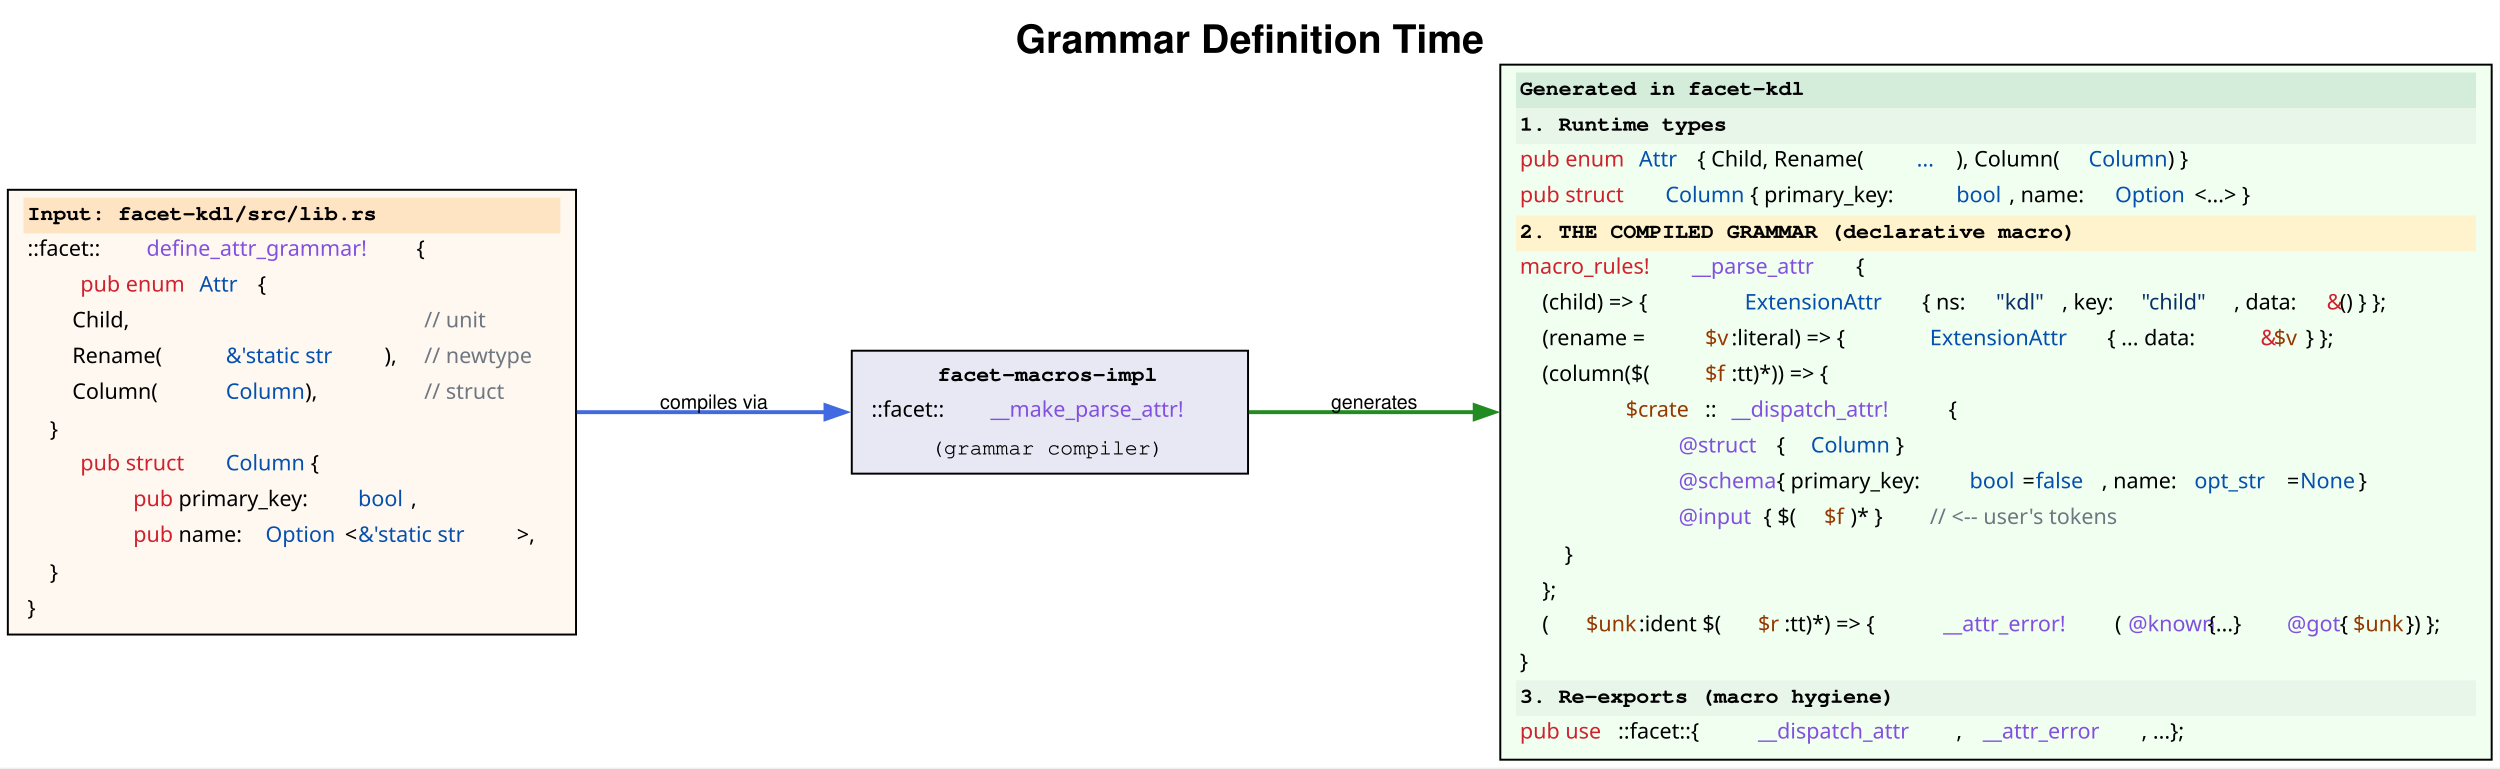
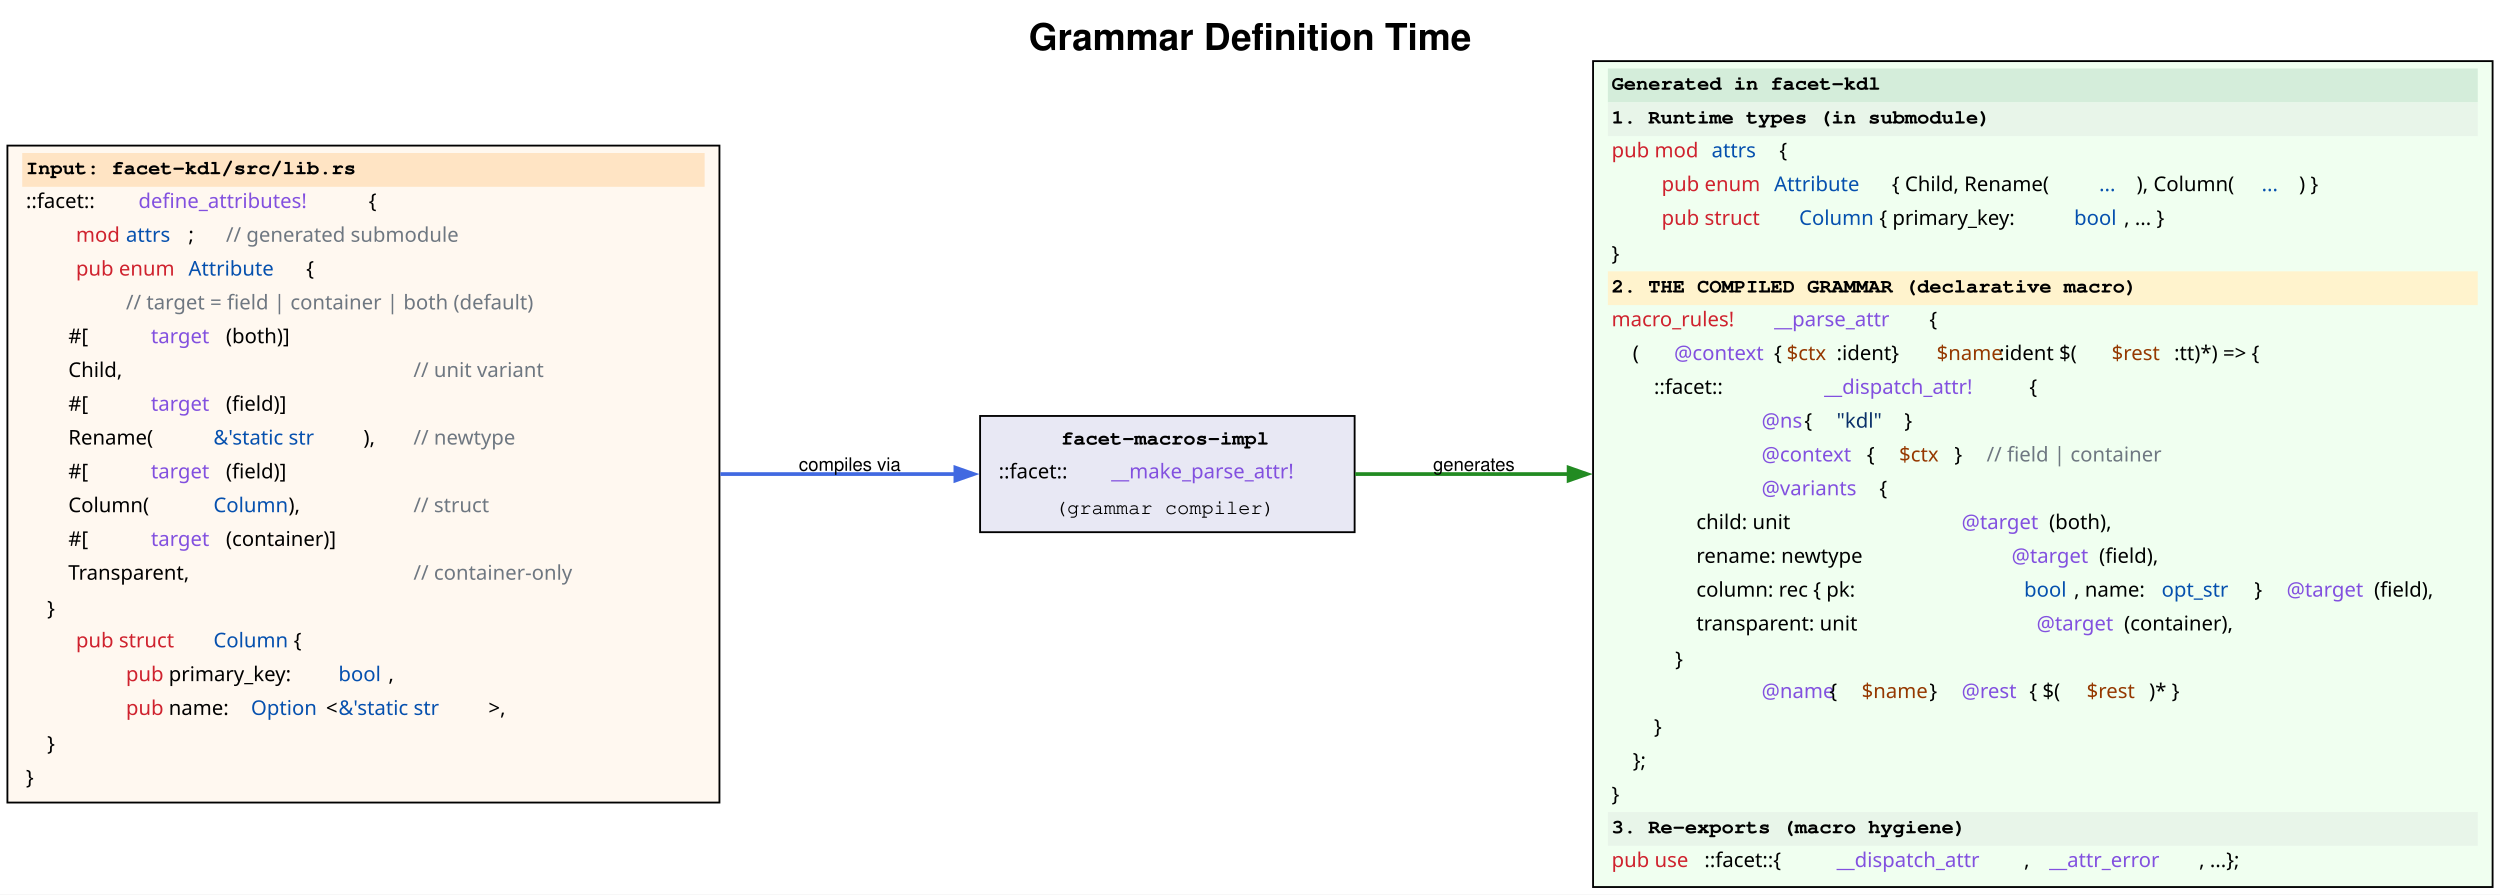
- <svg xmlns="http://www.w3.org/2000/svg" width="1276pt" height="392pt" viewBox="0.00 0.00 1276.00 392.00">
-   <g id="graph0" class="graph" transform="scale(1 1) rotate(0) translate(4 387.75)">
-     <polygon fill="white" stroke="none" points="-4,4 -4,-387.75 1271.75,-387.75 1271.75,4 -4,4" />
-     <text xml:space="preserve" text-anchor="middle" x="633.88" y="-360.75" font-family="Helvetica,sans-Serif" font-weight="bold" font-size="20.00">Grammar Definition Time</text>
+ <svg xmlns="http://www.w3.org/2000/svg" width="1350pt" height="483pt" viewBox="0.00 0.00 1350.00 483.00">
+   <g id="graph0" class="graph" transform="scale(1 1) rotate(0) translate(4 479)">
+     <polygon fill="white" stroke="none" points="-4,4 -4,-479 1346,-479 1346,4 -4,4" />
+     <text xml:space="preserve" text-anchor="middle" x="671" y="-452" font-family="Helvetica,sans-Serif" font-weight="bold" font-size="20.00">Grammar Definition Time</text>
    <g id="node1" class="node">
-       <polygon fill="#fff8f0" stroke="black" points="290,-290.88 0,-290.88 0,-63.88 290,-63.88 290,-290.88" />
-       <polygon fill="#ffe4c4" stroke="none" points="8,-268.62 8,-286.88 282,-286.88 282,-268.62 8,-268.62" />
-       <text xml:space="preserve" text-anchor="start" x="10" y="-275.43" font-family="Monaco, Consolas, Courier" font-weight="bold" font-size="11.00">Input: facet-kdl/src/lib.rs</text>
-       <text xml:space="preserve" text-anchor="start" x="10" y="-257.18" font-family="Monaco" font-size="11.00">::facet::</text>
-       <text xml:space="preserve" text-anchor="start" x="70.75" y="-257.18" font-family="Monaco" font-size="11.00" fill="#8250df">define_attr_grammar!</text>
-       <text xml:space="preserve" text-anchor="start" x="205.75" y="-257.18" font-family="Monaco" font-size="11.00"> {</text>
-       <text xml:space="preserve" text-anchor="start" x="10" y="-238.93" font-family="Monaco" font-size="11.00">    </text>
-       <text xml:space="preserve" text-anchor="start" x="37" y="-238.93" font-family="Monaco" font-size="11.00" fill="#cf222e">pub enum</text>
-       <text xml:space="preserve" text-anchor="start" x="91" y="-238.93" font-family="Monaco" font-size="11.00"> </text>
-       <text xml:space="preserve" text-anchor="start" x="97.75" y="-238.93" font-family="Monaco" font-size="11.00" fill="#0550ae">Attr</text>
-       <text xml:space="preserve" text-anchor="start" x="124.75" y="-238.93" font-family="Monaco" font-size="11.00"> {</text>
-       <text xml:space="preserve" text-anchor="start" x="10" y="-220.68" font-family="Monaco" font-size="11.00">        Child,                </text>
-       <text xml:space="preserve" text-anchor="start" x="212.5" y="-220.68" font-family="Monaco" font-size="11.00" fill="#6e7781">// unit</text>
-       <text xml:space="preserve" text-anchor="start" x="10" y="-202.43" font-family="Monaco" font-size="11.00">        Rename(</text>
-       <text xml:space="preserve" text-anchor="start" x="111.25" y="-202.43" font-family="Monaco" font-size="11.00" fill="#0550ae">&amp;'static str</text>
-       <text xml:space="preserve" text-anchor="start" x="192.25" y="-202.43" font-family="Monaco" font-size="11.00">), </text>
-       <text xml:space="preserve" text-anchor="start" x="212.5" y="-202.43" font-family="Monaco" font-size="11.00" fill="#6e7781">// newtype</text>
-       <text xml:space="preserve" text-anchor="start" x="10" y="-184.18" font-family="Monaco" font-size="11.00">        Column(</text>
-       <text xml:space="preserve" text-anchor="start" x="111.25" y="-184.18" font-family="Monaco" font-size="11.00" fill="#0550ae">Column</text>
-       <text xml:space="preserve" text-anchor="start" x="151.75" y="-184.18" font-family="Monaco" font-size="11.00">),       </text>
-       <text xml:space="preserve" text-anchor="start" x="212.5" y="-184.18" font-family="Monaco" font-size="11.00" fill="#6e7781">// struct</text>
-       <text xml:space="preserve" text-anchor="start" x="10" y="-164.93" font-family="Monaco" font-size="11.00">    }</text>
-       <text xml:space="preserve" text-anchor="start" x="10" y="-147.68" font-family="Monaco" font-size="11.00">    </text>
-       <text xml:space="preserve" text-anchor="start" x="37" y="-147.68" font-family="Monaco" font-size="11.00" fill="#cf222e">pub struct</text>
-       <text xml:space="preserve" text-anchor="start" x="104.5" y="-147.68" font-family="Monaco" font-size="11.00"> </text>
-       <text xml:space="preserve" text-anchor="start" x="111.25" y="-147.68" font-family="Monaco" font-size="11.00" fill="#0550ae">Column</text>
-       <text xml:space="preserve" text-anchor="start" x="151.75" y="-147.68" font-family="Monaco" font-size="11.00"> {</text>
-       <text xml:space="preserve" text-anchor="start" x="10" y="-129.43" font-family="Monaco" font-size="11.00">        </text>
-       <text xml:space="preserve" text-anchor="start" x="64" y="-129.43" font-family="Monaco" font-size="11.00" fill="#cf222e">pub</text>
-       <text xml:space="preserve" text-anchor="start" x="84.25" y="-129.43" font-family="Monaco" font-size="11.00"> primary_key: </text>
-       <text xml:space="preserve" text-anchor="start" x="178.75" y="-129.43" font-family="Monaco" font-size="11.00" fill="#0550ae">bool</text>
-       <text xml:space="preserve" text-anchor="start" x="205.75" y="-129.43" font-family="Monaco" font-size="11.00">,</text>
+       <polygon fill="#fff8f0" stroke="black" points="384.5,-400.38 0,-400.38 0,-45.62 384.5,-45.62 384.5,-400.38" />
+       <polygon fill="#ffe4c4" stroke="none" points="8,-378.12 8,-396.38 376.5,-396.38 376.5,-378.12 8,-378.12" />
+       <text xml:space="preserve" text-anchor="start" x="10" y="-384.93" font-family="Monaco, Consolas, Courier" font-weight="bold" font-size="11.00">Input: facet-kdl/src/lib.rs</text>
+       <text xml:space="preserve" text-anchor="start" x="10" y="-366.68" font-family="Monaco" font-size="11.00">::facet::</text>
+       <text xml:space="preserve" text-anchor="start" x="70.75" y="-366.68" font-family="Monaco" font-size="11.00" fill="#8250df">define_attributes!</text>
+       <text xml:space="preserve" text-anchor="start" x="192.25" y="-366.68" font-family="Monaco" font-size="11.00"> {</text>
+       <text xml:space="preserve" text-anchor="start" x="10" y="-348.43" font-family="Monaco" font-size="11.00">    </text>
+       <text xml:space="preserve" text-anchor="start" x="37" y="-348.43" font-family="Monaco" font-size="11.00" fill="#cf222e">mod</text>
+       <text xml:space="preserve" text-anchor="start" x="57.25" y="-348.43" font-family="Monaco" font-size="11.00"> </text>
+       <text xml:space="preserve" text-anchor="start" x="64" y="-348.43" font-family="Monaco" font-size="11.00" fill="#0550ae">attrs</text>
+       <text xml:space="preserve" text-anchor="start" x="97.75" y="-348.43" font-family="Monaco" font-size="11.00">;  </text>
+       <text xml:space="preserve" text-anchor="start" x="118" y="-348.43" font-family="Monaco" font-size="11.00" fill="#6e7781">// generated submodule</text>
+       <text xml:space="preserve" text-anchor="start" x="10" y="-330.18" font-family="Monaco" font-size="11.00">    </text>
+       <text xml:space="preserve" text-anchor="start" x="37" y="-330.18" font-family="Monaco" font-size="11.00" fill="#cf222e">pub enum</text>
+       <text xml:space="preserve" text-anchor="start" x="91" y="-330.18" font-family="Monaco" font-size="11.00"> </text>
+       <text xml:space="preserve" text-anchor="start" x="97.75" y="-330.18" font-family="Monaco" font-size="11.00" fill="#0550ae">Attribute</text>
+       <text xml:space="preserve" text-anchor="start" x="158.5" y="-330.18" font-family="Monaco" font-size="11.00"> {</text>
+       <text xml:space="preserve" text-anchor="start" x="10" y="-311.93" font-family="Monaco" font-size="11.00">        </text>
+       <text xml:space="preserve" text-anchor="start" x="64" y="-311.93" font-family="Monaco" font-size="11.00" fill="#6e7781">// target = field | container | both (default)</text>
+       <text xml:space="preserve" text-anchor="start" x="10" y="-293.68" font-family="Monaco" font-size="11.00">        #[</text>
+       <text xml:space="preserve" text-anchor="start" x="77.5" y="-293.68" font-family="Monaco" font-size="11.00" fill="#8250df">target</text>
+       <text xml:space="preserve" text-anchor="start" x="118" y="-293.68" font-family="Monaco" font-size="11.00">(both)]</text>
+       <text xml:space="preserve" text-anchor="start" x="10" y="-275.43" font-family="Monaco" font-size="11.00">        Child,                 </text>
+       <text xml:space="preserve" text-anchor="start" x="219.25" y="-275.43" font-family="Monaco" font-size="11.00" fill="#6e7781">// unit variant</text>
+       <text xml:space="preserve" text-anchor="start" x="10" y="-257.18" font-family="Monaco" font-size="11.00">        #[</text>
+       <text xml:space="preserve" text-anchor="start" x="77.5" y="-257.18" font-family="Monaco" font-size="11.00" fill="#8250df">target</text>
+       <text xml:space="preserve" text-anchor="start" x="118" y="-257.18" font-family="Monaco" font-size="11.00">(field)]</text>
+       <text xml:space="preserve" text-anchor="start" x="10" y="-238.93" font-family="Monaco" font-size="11.00">        Rename(</text>
+       <text xml:space="preserve" text-anchor="start" x="111.25" y="-238.93" font-family="Monaco" font-size="11.00" fill="#0550ae">&amp;'static str</text>
+       <text xml:space="preserve" text-anchor="start" x="192.25" y="-238.93" font-family="Monaco" font-size="11.00">),  </text>
+       <text xml:space="preserve" text-anchor="start" x="219.25" y="-238.93" font-family="Monaco" font-size="11.00" fill="#6e7781">// newtype</text>
+       <text xml:space="preserve" text-anchor="start" x="10" y="-220.68" font-family="Monaco" font-size="11.00">        #[</text>
+       <text xml:space="preserve" text-anchor="start" x="77.5" y="-220.68" font-family="Monaco" font-size="11.00" fill="#8250df">target</text>
+       <text xml:space="preserve" text-anchor="start" x="118" y="-220.68" font-family="Monaco" font-size="11.00">(field)]</text>
+       <text xml:space="preserve" text-anchor="start" x="10" y="-202.43" font-family="Monaco" font-size="11.00">        Column(</text>
+       <text xml:space="preserve" text-anchor="start" x="111.25" y="-202.43" font-family="Monaco" font-size="11.00" fill="#0550ae">Column</text>
+       <text xml:space="preserve" text-anchor="start" x="151.75" y="-202.43" font-family="Monaco" font-size="11.00">),        </text>
+       <text xml:space="preserve" text-anchor="start" x="219.25" y="-202.43" font-family="Monaco" font-size="11.00" fill="#6e7781">// struct</text>
+       <text xml:space="preserve" text-anchor="start" x="10" y="-184.18" font-family="Monaco" font-size="11.00">        #[</text>
+       <text xml:space="preserve" text-anchor="start" x="77.5" y="-184.18" font-family="Monaco" font-size="11.00" fill="#8250df">target</text>
+       <text xml:space="preserve" text-anchor="start" x="118" y="-184.18" font-family="Monaco" font-size="11.00">(container)]</text>
+       <text xml:space="preserve" text-anchor="start" x="10" y="-165.93" font-family="Monaco" font-size="11.00">        Transparent,           </text>
+       <text xml:space="preserve" text-anchor="start" x="219.25" y="-165.93" font-family="Monaco" font-size="11.00" fill="#6e7781">// container-only</text>
+       <text xml:space="preserve" text-anchor="start" x="10" y="-146.68" font-family="Monaco" font-size="11.00">    }</text>
+       <text xml:space="preserve" text-anchor="start" x="10" y="-129.43" font-family="Monaco" font-size="11.00">    </text>
+       <text xml:space="preserve" text-anchor="start" x="37" y="-129.43" font-family="Monaco" font-size="11.00" fill="#cf222e">pub struct</text>
+       <text xml:space="preserve" text-anchor="start" x="104.5" y="-129.43" font-family="Monaco" font-size="11.00"> </text>
+       <text xml:space="preserve" text-anchor="start" x="111.25" y="-129.43" font-family="Monaco" font-size="11.00" fill="#0550ae">Column</text>
+       <text xml:space="preserve" text-anchor="start" x="151.75" y="-129.43" font-family="Monaco" font-size="11.00"> {</text>
      <text xml:space="preserve" text-anchor="start" x="10" y="-111.17" font-family="Monaco" font-size="11.00">        </text>
      <text xml:space="preserve" text-anchor="start" x="64" y="-111.17" font-family="Monaco" font-size="11.00" fill="#cf222e">pub</text>
-       <text xml:space="preserve" text-anchor="start" x="84.25" y="-111.17" font-family="Monaco" font-size="11.00"> name: </text>
-       <text xml:space="preserve" text-anchor="start" x="131.5" y="-111.17" font-family="Monaco" font-size="11.00" fill="#0550ae">Option</text>
-       <text xml:space="preserve" text-anchor="start" x="172" y="-111.17" font-family="Monaco" font-size="11.00">&lt;</text>
-       <text xml:space="preserve" text-anchor="start" x="178.75" y="-111.17" font-family="Monaco" font-size="11.00" fill="#0550ae">&amp;'static str</text>
-       <text xml:space="preserve" text-anchor="start" x="259.75" y="-111.17" font-family="Monaco" font-size="11.00">&gt;,</text>
-       <text xml:space="preserve" text-anchor="start" x="10" y="-91.92" font-family="Monaco" font-size="11.00">    }</text>
-       <text xml:space="preserve" text-anchor="start" x="10" y="-73.67" font-family="Monaco" font-size="11.00">}</text>
+       <text xml:space="preserve" text-anchor="start" x="84.25" y="-111.17" font-family="Monaco" font-size="11.00"> primary_key: </text>
+       <text xml:space="preserve" text-anchor="start" x="178.75" y="-111.17" font-family="Monaco" font-size="11.00" fill="#0550ae">bool</text>
+       <text xml:space="preserve" text-anchor="start" x="205.75" y="-111.17" font-family="Monaco" font-size="11.00">,</text>
+       <text xml:space="preserve" text-anchor="start" x="10" y="-92.92" font-family="Monaco" font-size="11.00">        </text>
+       <text xml:space="preserve" text-anchor="start" x="64" y="-92.92" font-family="Monaco" font-size="11.00" fill="#cf222e">pub</text>
+       <text xml:space="preserve" text-anchor="start" x="84.25" y="-92.92" font-family="Monaco" font-size="11.00"> name: </text>
+       <text xml:space="preserve" text-anchor="start" x="131.5" y="-92.92" font-family="Monaco" font-size="11.00" fill="#0550ae">Option</text>
+       <text xml:space="preserve" text-anchor="start" x="172" y="-92.92" font-family="Monaco" font-size="11.00">&lt;</text>
+       <text xml:space="preserve" text-anchor="start" x="178.75" y="-92.92" font-family="Monaco" font-size="11.00" fill="#0550ae">&amp;'static str</text>
+       <text xml:space="preserve" text-anchor="start" x="259.75" y="-92.92" font-family="Monaco" font-size="11.00">&gt;,</text>
+       <text xml:space="preserve" text-anchor="start" x="10" y="-73.67" font-family="Monaco" font-size="11.00">    }</text>
+       <text xml:space="preserve" text-anchor="start" x="10" y="-55.42" font-family="Monaco" font-size="11.00">}</text>
    </g>
    <g id="node2" class="node">
-       <polygon fill="#e8e8f4" stroke="black" points="633,-208.75 430.75,-208.75 430.75,-146 633,-146 633,-208.75" />
-       <polygon fill="#e8e8f4" stroke="none" points="438.75,-186.5 438.75,-204.75 625,-204.75 625,-186.5 438.75,-186.5" />
-       <text xml:space="preserve" text-anchor="start" x="474.5" y="-193.3" font-family="Monaco, Consolas, Courier" font-weight="bold" font-size="11.00">facet-macros-impl</text>
-       <text xml:space="preserve" text-anchor="start" x="440.75" y="-175.05" font-family="Monaco" font-size="11.00">::facet::</text>
-       <text xml:space="preserve" text-anchor="start" x="501.5" y="-175.05" font-family="Monaco" font-size="11.00" fill="#8250df">__make_parse_attr!</text>
-       <text xml:space="preserve" text-anchor="start" x="471.12" y="-155.8" font-family="Monaco, Consolas, Courier" font-size="11.00">(grammar compiler)</text>
+       <polygon fill="#e8e8f4" stroke="black" points="727.5,-254.38 525.25,-254.38 525.25,-191.62 727.5,-191.62 727.5,-254.38" />
+       <polygon fill="#e8e8f4" stroke="none" points="533.25,-232.12 533.25,-250.38 719.5,-250.38 719.5,-232.12 533.25,-232.12" />
+       <text xml:space="preserve" text-anchor="start" x="569" y="-238.93" font-family="Monaco, Consolas, Courier" font-weight="bold" font-size="11.00">facet-macros-impl</text>
+       <text xml:space="preserve" text-anchor="start" x="535.25" y="-220.68" font-family="Monaco" font-size="11.00">::facet::</text>
+       <text xml:space="preserve" text-anchor="start" x="596" y="-220.68" font-family="Monaco" font-size="11.00" fill="#8250df">__make_parse_attr!</text>
+       <text xml:space="preserve" text-anchor="start" x="565.62" y="-201.43" font-family="Monaco, Consolas, Courier" font-size="11.00">(grammar compiler)</text>
    </g>
    <g id="edge1" class="edge">
-       <path fill="none" stroke="#4169e1" stroke-width="2" d="M290.41,-177.38C332.37,-177.38 377.59,-177.38 417.37,-177.38" />
-       <polygon fill="#4169e1" stroke="#4169e1" stroke-width="2" points="417.33,-180.88 427.33,-177.38 417.33,-173.88 417.33,-180.88" />
-       <text xml:space="preserve" text-anchor="middle" x="360.38" y="-179.12" font-family="Helvetica,sans-Serif" font-size="10.00">compiles via</text>
+       <path fill="none" stroke="#4169e1" stroke-width="2" d="M384.99,-223C428.36,-223 473.06,-223 511.97,-223" />
+       <polygon fill="#4169e1" stroke="#4169e1" stroke-width="2" points="511.9,-226.5 521.9,-223 511.9,-219.5 511.9,-226.5" />
+       <text xml:space="preserve" text-anchor="middle" x="454.88" y="-224.75" font-family="Helvetica,sans-Serif" font-size="10.00">compiles via</text>
    </g>
    <g id="node3" class="node">
-       <polygon fill="#f0fff0" stroke="black" points="1267.75,-354.75 761.75,-354.75 761.75,0 1267.75,0 1267.75,-354.75" />
-       <polygon fill="#d4edda" stroke="none" points="769.75,-332.5 769.75,-350.75 1259.75,-350.75 1259.75,-332.5 769.75,-332.5" />
-       <text xml:space="preserve" text-anchor="start" x="771.75" y="-339.3" font-family="Monaco, Consolas, Courier" font-weight="bold" font-size="11.00">Generated in facet-kdl</text>
-       <polygon fill="#e8f5e9" stroke="none" points="769.75,-314.25 769.75,-332.5 1259.75,-332.5 1259.75,-314.25 769.75,-314.25" />
-       <text xml:space="preserve" text-anchor="start" x="771.75" y="-321.05" font-family="Monaco, Consolas, Courier" font-weight="bold" font-size="11.00">1. Runtime types</text>
-       <text xml:space="preserve" text-anchor="start" x="771.75" y="-302.8" font-family="Monaco" font-size="11.00" fill="#cf222e">pub enum</text>
-       <text xml:space="preserve" text-anchor="start" x="825.75" y="-302.8" font-family="Monaco" font-size="11.00"> </text>
-       <text xml:space="preserve" text-anchor="start" x="832.5" y="-302.8" font-family="Monaco" font-size="11.00" fill="#0550ae">Attr</text>
-       <text xml:space="preserve" text-anchor="start" x="859.5" y="-302.8" font-family="Monaco" font-size="11.00"> { Child, Rename(</text>
-       <text xml:space="preserve" text-anchor="start" x="974.25" y="-302.8" font-family="Monaco" font-size="11.00" fill="#0550ae">...</text>
-       <text xml:space="preserve" text-anchor="start" x="994.5" y="-302.8" font-family="Monaco" font-size="11.00">), Column(</text>
-       <text xml:space="preserve" text-anchor="start" x="1062" y="-302.8" font-family="Monaco" font-size="11.00" fill="#0550ae">Column</text>
-       <text xml:space="preserve" text-anchor="start" x="1102.5" y="-302.8" font-family="Monaco" font-size="11.00">) }</text>
-       <text xml:space="preserve" text-anchor="start" x="771.75" y="-284.55" font-family="Monaco" font-size="11.00" fill="#cf222e">pub struct</text>
-       <text xml:space="preserve" text-anchor="start" x="839.25" y="-284.55" font-family="Monaco" font-size="11.00"> </text>
-       <text xml:space="preserve" text-anchor="start" x="846" y="-284.55" font-family="Monaco" font-size="11.00" fill="#0550ae">Column</text>
-       <text xml:space="preserve" text-anchor="start" x="886.5" y="-284.55" font-family="Monaco" font-size="11.00"> { primary_key: </text>
-       <text xml:space="preserve" text-anchor="start" x="994.5" y="-284.55" font-family="Monaco" font-size="11.00" fill="#0550ae">bool</text>
-       <text xml:space="preserve" text-anchor="start" x="1021.5" y="-284.55" font-family="Monaco" font-size="11.00">, name: </text>
-       <text xml:space="preserve" text-anchor="start" x="1075.5" y="-284.55" font-family="Monaco" font-size="11.00" fill="#0550ae">Option</text>
-       <text xml:space="preserve" text-anchor="start" x="1116" y="-284.55" font-family="Monaco" font-size="11.00">&lt;...&gt; }</text>
-       <polygon fill="#fff3cd" stroke="none" points="769.75,-259.5 769.75,-277.75 1259.75,-277.75 1259.75,-259.5 769.75,-259.5" />
-       <text xml:space="preserve" text-anchor="start" x="771.75" y="-266.3" font-family="Monaco, Consolas, Courier" font-weight="bold" font-size="11.00">2. THE COMPILED GRAMMAR (declarative macro)</text>
-       <text xml:space="preserve" text-anchor="start" x="771.75" y="-248.05" font-family="Monaco" font-size="11.00" fill="#cf222e">macro_rules!</text>
-       <text xml:space="preserve" text-anchor="start" x="852.75" y="-248.05" font-family="Monaco" font-size="11.00"> </text>
-       <text xml:space="preserve" text-anchor="start" x="859.5" y="-248.05" font-family="Monaco" font-size="11.00" fill="#8250df">__parse_attr</text>
-       <text xml:space="preserve" text-anchor="start" x="940.5" y="-248.05" font-family="Monaco" font-size="11.00"> {</text>
-       <text xml:space="preserve" text-anchor="start" x="771.75" y="-229.8" font-family="Monaco" font-size="11.00">    (child) =&gt; { </text>
-       <text xml:space="preserve" text-anchor="start" x="886.5" y="-229.8" font-family="Monaco" font-size="11.00" fill="#0550ae">ExtensionAttr</text>
-       <text xml:space="preserve" text-anchor="start" x="974.25" y="-229.8" font-family="Monaco" font-size="11.00"> { ns:</text>
-       <text xml:space="preserve" text-anchor="start" x="1014.75" y="-229.8" font-family="Monaco" font-size="11.00" fill="#0a3069">"kdl"</text>
-       <text xml:space="preserve" text-anchor="start" x="1048.5" y="-229.8" font-family="Monaco" font-size="11.00">, key:</text>
-       <text xml:space="preserve" text-anchor="start" x="1089" y="-229.8" font-family="Monaco" font-size="11.00" fill="#0a3069">"child"</text>
-       <text xml:space="preserve" text-anchor="start" x="1136.25" y="-229.8" font-family="Monaco" font-size="11.00">, data:</text>
-       <text xml:space="preserve" text-anchor="start" x="1183.5" y="-229.8" font-family="Monaco" font-size="11.00" fill="#cf222e">&amp;</text>
-       <text xml:space="preserve" text-anchor="start" x="1190.25" y="-229.8" font-family="Monaco" font-size="11.00">() } };</text>
-       <text xml:space="preserve" text-anchor="start" x="771.75" y="-211.55" font-family="Monaco" font-size="11.00">    (rename = </text>
-       <text xml:space="preserve" text-anchor="start" x="866.25" y="-211.55" font-family="Monaco" font-size="11.00" fill="#953800">$v</text>
-       <text xml:space="preserve" text-anchor="start" x="879.75" y="-211.55" font-family="Monaco" font-size="11.00">:literal) =&gt; { </text>
-       <text xml:space="preserve" text-anchor="start" x="981" y="-211.55" font-family="Monaco" font-size="11.00" fill="#0550ae">ExtensionAttr</text>
-       <text xml:space="preserve" text-anchor="start" x="1068.75" y="-211.55" font-family="Monaco" font-size="11.00"> { ... data:</text>
-       <text xml:space="preserve" text-anchor="start" x="1149.75" y="-211.55" font-family="Monaco" font-size="11.00" fill="#cf222e">&amp;</text>
-       <text xml:space="preserve" text-anchor="start" x="1156.5" y="-211.55" font-family="Monaco" font-size="11.00" fill="#953800">$v</text>
-       <text xml:space="preserve" text-anchor="start" x="1170" y="-211.55" font-family="Monaco" font-size="11.00"> } };</text>
-       <text xml:space="preserve" text-anchor="start" x="771.75" y="-193.3" font-family="Monaco" font-size="11.00">    (column($(</text>
-       <text xml:space="preserve" text-anchor="start" x="866.25" y="-193.3" font-family="Monaco" font-size="11.00" fill="#953800">$f</text>
-       <text xml:space="preserve" text-anchor="start" x="879.75" y="-193.3" font-family="Monaco" font-size="11.00">:tt)*)) =&gt; {</text>
-       <text xml:space="preserve" text-anchor="start" x="771.75" y="-175.05" font-family="Monaco" font-size="11.00">        </text>
-       <text xml:space="preserve" text-anchor="start" x="825.75" y="-175.05" font-family="Monaco" font-size="11.00" fill="#953800">$crate</text>
-       <text xml:space="preserve" text-anchor="start" x="866.25" y="-175.05" font-family="Monaco" font-size="11.00">::</text>
-       <text xml:space="preserve" text-anchor="start" x="879.75" y="-175.05" font-family="Monaco" font-size="11.00" fill="#8250df">__dispatch_attr!</text>
-       <text xml:space="preserve" text-anchor="start" x="987.75" y="-175.05" font-family="Monaco" font-size="11.00"> {</text>
-       <text xml:space="preserve" text-anchor="start" x="771.75" y="-156.8" font-family="Monaco" font-size="11.00">            </text>
-       <text xml:space="preserve" text-anchor="start" x="852.75" y="-156.8" font-family="Monaco" font-size="11.00" fill="#8250df">@struct</text>
-       <text xml:space="preserve" text-anchor="start" x="900" y="-156.8" font-family="Monaco" font-size="11.00"> { </text>
-       <text xml:space="preserve" text-anchor="start" x="920.25" y="-156.8" font-family="Monaco" font-size="11.00" fill="#0550ae">Column</text>
-       <text xml:space="preserve" text-anchor="start" x="960.75" y="-156.8" font-family="Monaco" font-size="11.00"> }</text>
-       <text xml:space="preserve" text-anchor="start" x="771.75" y="-138.55" font-family="Monaco" font-size="11.00">            </text>
-       <text xml:space="preserve" text-anchor="start" x="852.75" y="-138.55" font-family="Monaco" font-size="11.00" fill="#8250df">@schema</text>
-       <text xml:space="preserve" text-anchor="start" x="900" y="-138.55" font-family="Monaco" font-size="11.00"> { primary_key:</text>
-       <text xml:space="preserve" text-anchor="start" x="1001.25" y="-138.55" font-family="Monaco" font-size="11.00" fill="#0550ae">bool</text>
-       <text xml:space="preserve" text-anchor="start" x="1028.25" y="-138.55" font-family="Monaco" font-size="11.00">=</text>
-       <text xml:space="preserve" text-anchor="start" x="1035" y="-138.55" font-family="Monaco" font-size="11.00" fill="#0550ae">false</text>
-       <text xml:space="preserve" text-anchor="start" x="1068.75" y="-138.55" font-family="Monaco" font-size="11.00">, name:</text>
-       <text xml:space="preserve" text-anchor="start" x="1116" y="-138.55" font-family="Monaco" font-size="11.00" fill="#0550ae">opt_str</text>
-       <text xml:space="preserve" text-anchor="start" x="1163.25" y="-138.55" font-family="Monaco" font-size="11.00">=</text>
-       <text xml:space="preserve" text-anchor="start" x="1170" y="-138.55" font-family="Monaco" font-size="11.00" fill="#0550ae">None</text>
-       <text xml:space="preserve" text-anchor="start" x="1197" y="-138.55" font-family="Monaco" font-size="11.00"> }</text>
-       <text xml:space="preserve" text-anchor="start" x="771.75" y="-120.3" font-family="Monaco" font-size="11.00">            </text>
-       <text xml:space="preserve" text-anchor="start" x="852.75" y="-120.3" font-family="Monaco" font-size="11.00" fill="#8250df">@input</text>
-       <text xml:space="preserve" text-anchor="start" x="893.25" y="-120.3" font-family="Monaco" font-size="11.00"> { $(</text>
-       <text xml:space="preserve" text-anchor="start" x="927" y="-120.3" font-family="Monaco" font-size="11.00" fill="#953800">$f</text>
-       <text xml:space="preserve" text-anchor="start" x="940.5" y="-120.3" font-family="Monaco" font-size="11.00">)* }  </text>
-       <text xml:space="preserve" text-anchor="start" x="981" y="-120.3" font-family="Monaco" font-size="11.00" fill="#6e7781">// &lt;-- user's tokens</text>
-       <text xml:space="preserve" text-anchor="start" x="771.75" y="-101.05" font-family="Monaco" font-size="11.00">        }</text>
-       <text xml:space="preserve" text-anchor="start" x="771.75" y="-82.8" font-family="Monaco" font-size="11.00">    };</text>
-       <text xml:space="preserve" text-anchor="start" x="771.75" y="-65.55" font-family="Monaco" font-size="11.00">    (</text>
-       <text xml:space="preserve" text-anchor="start" x="805.5" y="-65.55" font-family="Monaco" font-size="11.00" fill="#953800">$unk</text>
-       <text xml:space="preserve" text-anchor="start" x="832.5" y="-65.55" font-family="Monaco" font-size="11.00">:ident $(</text>
-       <text xml:space="preserve" text-anchor="start" x="893.25" y="-65.55" font-family="Monaco" font-size="11.00" fill="#953800">$r</text>
-       <text xml:space="preserve" text-anchor="start" x="906.75" y="-65.55" font-family="Monaco" font-size="11.00">:tt)*) =&gt; { </text>
-       <text xml:space="preserve" text-anchor="start" x="987.75" y="-65.55" font-family="Monaco" font-size="11.00" fill="#8250df">__attr_error!</text>
-       <text xml:space="preserve" text-anchor="start" x="1075.5" y="-65.55" font-family="Monaco" font-size="11.00">(</text>
-       <text xml:space="preserve" text-anchor="start" x="1082.25" y="-65.55" font-family="Monaco" font-size="11.00" fill="#8250df">@known</text>
-       <text xml:space="preserve" text-anchor="start" x="1122.75" y="-65.55" font-family="Monaco" font-size="11.00">{...} </text>
-       <text xml:space="preserve" text-anchor="start" x="1163.25" y="-65.55" font-family="Monaco" font-size="11.00" fill="#8250df">@got</text>
-       <text xml:space="preserve" text-anchor="start" x="1190.25" y="-65.55" font-family="Monaco" font-size="11.00">{</text>
-       <text xml:space="preserve" text-anchor="start" x="1197" y="-65.55" font-family="Monaco" font-size="11.00" fill="#953800">$unk</text>
-       <text xml:space="preserve" text-anchor="start" x="1224" y="-65.55" font-family="Monaco" font-size="11.00">}) };</text>
-       <text xml:space="preserve" text-anchor="start" x="771.75" y="-46.3" font-family="Monaco" font-size="11.00">}</text>
-       <polygon fill="#e8f5e9" stroke="none" points="769.75,-22.25 769.75,-40.5 1259.75,-40.5 1259.75,-22.25 769.75,-22.25" />
-       <text xml:space="preserve" text-anchor="start" x="771.75" y="-29.05" font-family="Monaco, Consolas, Courier" font-weight="bold" font-size="11.00">3. Re-exports (macro hygiene)</text>
-       <text xml:space="preserve" text-anchor="start" x="771.75" y="-10.8" font-family="Monaco" font-size="11.00" fill="#cf222e">pub use</text>
-       <text xml:space="preserve" text-anchor="start" x="819" y="-10.8" font-family="Monaco" font-size="11.00"> ::facet::{</text>
-       <text xml:space="preserve" text-anchor="start" x="893.25" y="-10.8" font-family="Monaco" font-size="11.00" fill="#8250df">__dispatch_attr</text>
-       <text xml:space="preserve" text-anchor="start" x="994.5" y="-10.8" font-family="Monaco" font-size="11.00">, </text>
-       <text xml:space="preserve" text-anchor="start" x="1008" y="-10.8" font-family="Monaco" font-size="11.00" fill="#8250df">__attr_error</text>
-       <text xml:space="preserve" text-anchor="start" x="1089" y="-10.8" font-family="Monaco" font-size="11.00">, ...};</text>
+       <polygon fill="#f0fff0" stroke="black" points="1342,-446 856.25,-446 856.25,0 1342,0 1342,-446" />
+       <polygon fill="#d4edda" stroke="none" points="864.25,-423.75 864.25,-442 1334,-442 1334,-423.75 864.25,-423.75" />
+       <text xml:space="preserve" text-anchor="start" x="866.25" y="-430.55" font-family="Monaco, Consolas, Courier" font-weight="bold" font-size="11.00">Generated in facet-kdl</text>
+       <polygon fill="#e8f5e9" stroke="none" points="864.25,-405.5 864.25,-423.75 1334,-423.75 1334,-405.5 864.25,-405.5" />
+       <text xml:space="preserve" text-anchor="start" x="866.25" y="-412.3" font-family="Monaco, Consolas, Courier" font-weight="bold" font-size="11.00">1. Runtime types (in submodule)</text>
+       <text xml:space="preserve" text-anchor="start" x="866.25" y="-394.05" font-family="Monaco" font-size="11.00" fill="#cf222e">pub mod</text>
+       <text xml:space="preserve" text-anchor="start" x="913.5" y="-394.05" font-family="Monaco" font-size="11.00"> </text>
+       <text xml:space="preserve" text-anchor="start" x="920.25" y="-394.05" font-family="Monaco" font-size="11.00" fill="#0550ae">attrs</text>
+       <text xml:space="preserve" text-anchor="start" x="954" y="-394.05" font-family="Monaco" font-size="11.00"> {</text>
+       <text xml:space="preserve" text-anchor="start" x="866.25" y="-375.8" font-family="Monaco" font-size="11.00">    </text>
+       <text xml:space="preserve" text-anchor="start" x="893.25" y="-375.8" font-family="Monaco" font-size="11.00" fill="#cf222e">pub enum</text>
+       <text xml:space="preserve" text-anchor="start" x="947.25" y="-375.8" font-family="Monaco" font-size="11.00"> </text>
+       <text xml:space="preserve" text-anchor="start" x="954" y="-375.8" font-family="Monaco" font-size="11.00" fill="#0550ae">Attribute</text>
+       <text xml:space="preserve" text-anchor="start" x="1014.75" y="-375.8" font-family="Monaco" font-size="11.00"> { Child, Rename(</text>
+       <text xml:space="preserve" text-anchor="start" x="1129.5" y="-375.8" font-family="Monaco" font-size="11.00" fill="#0550ae">...</text>
+       <text xml:space="preserve" text-anchor="start" x="1149.75" y="-375.8" font-family="Monaco" font-size="11.00">), Column(</text>
+       <text xml:space="preserve" text-anchor="start" x="1217.25" y="-375.8" font-family="Monaco" font-size="11.00" fill="#0550ae">...</text>
+       <text xml:space="preserve" text-anchor="start" x="1237.5" y="-375.8" font-family="Monaco" font-size="11.00">) }</text>
+       <text xml:space="preserve" text-anchor="start" x="866.25" y="-357.55" font-family="Monaco" font-size="11.00">    </text>
+       <text xml:space="preserve" text-anchor="start" x="893.25" y="-357.55" font-family="Monaco" font-size="11.00" fill="#cf222e">pub struct</text>
+       <text xml:space="preserve" text-anchor="start" x="960.75" y="-357.55" font-family="Monaco" font-size="11.00"> </text>
+       <text xml:space="preserve" text-anchor="start" x="967.5" y="-357.55" font-family="Monaco" font-size="11.00" fill="#0550ae">Column</text>
+       <text xml:space="preserve" text-anchor="start" x="1008" y="-357.55" font-family="Monaco" font-size="11.00"> { primary_key: </text>
+       <text xml:space="preserve" text-anchor="start" x="1116" y="-357.55" font-family="Monaco" font-size="11.00" fill="#0550ae">bool</text>
+       <text xml:space="preserve" text-anchor="start" x="1143" y="-357.55" font-family="Monaco" font-size="11.00">, ... }</text>
+       <text xml:space="preserve" text-anchor="start" x="866.25" y="-338.3" font-family="Monaco" font-size="11.00">}</text>
+       <polygon fill="#fff3cd" stroke="none" points="864.25,-314.25 864.25,-332.5 1334,-332.5 1334,-314.25 864.25,-314.25" />
+       <text xml:space="preserve" text-anchor="start" x="866.25" y="-321.05" font-family="Monaco, Consolas, Courier" font-weight="bold" font-size="11.00">2. THE COMPILED GRAMMAR (declarative macro)</text>
+       <text xml:space="preserve" text-anchor="start" x="866.25" y="-302.8" font-family="Monaco" font-size="11.00" fill="#cf222e">macro_rules!</text>
+       <text xml:space="preserve" text-anchor="start" x="947.25" y="-302.8" font-family="Monaco" font-size="11.00"> </text>
+       <text xml:space="preserve" text-anchor="start" x="954" y="-302.8" font-family="Monaco" font-size="11.00" fill="#8250df">__parse_attr</text>
+       <text xml:space="preserve" text-anchor="start" x="1035" y="-302.8" font-family="Monaco" font-size="11.00"> {</text>
+       <text xml:space="preserve" text-anchor="start" x="866.25" y="-284.55" font-family="Monaco" font-size="11.00">    (</text>
+       <text xml:space="preserve" text-anchor="start" x="900" y="-284.55" font-family="Monaco" font-size="11.00" fill="#8250df">@context</text>
+       <text xml:space="preserve" text-anchor="start" x="954" y="-284.55" font-family="Monaco" font-size="11.00">{</text>
+       <text xml:space="preserve" text-anchor="start" x="960.75" y="-284.55" font-family="Monaco" font-size="11.00" fill="#953800">$ctx</text>
+       <text xml:space="preserve" text-anchor="start" x="987.75" y="-284.55" font-family="Monaco" font-size="11.00">:ident} </text>
+       <text xml:space="preserve" text-anchor="start" x="1041.75" y="-284.55" font-family="Monaco" font-size="11.00" fill="#953800">$name</text>
+       <text xml:space="preserve" text-anchor="start" x="1075.5" y="-284.55" font-family="Monaco" font-size="11.00">:ident $(</text>
+       <text xml:space="preserve" text-anchor="start" x="1136.25" y="-284.55" font-family="Monaco" font-size="11.00" fill="#953800">$rest</text>
+       <text xml:space="preserve" text-anchor="start" x="1170" y="-284.55" font-family="Monaco" font-size="11.00">:tt)*) =&gt; {</text>
+       <text xml:space="preserve" text-anchor="start" x="866.25" y="-266.3" font-family="Monaco" font-size="11.00">        ::facet::</text>
+       <text xml:space="preserve" text-anchor="start" x="981" y="-266.3" font-family="Monaco" font-size="11.00" fill="#8250df">__dispatch_attr!</text>
+       <text xml:space="preserve" text-anchor="start" x="1089" y="-266.3" font-family="Monaco" font-size="11.00"> {</text>
+       <text xml:space="preserve" text-anchor="start" x="866.25" y="-248.05" font-family="Monaco" font-size="11.00">            </text>
+       <text xml:space="preserve" text-anchor="start" x="947.25" y="-248.05" font-family="Monaco" font-size="11.00" fill="#8250df">@ns</text>
+       <text xml:space="preserve" text-anchor="start" x="967.5" y="-248.05" font-family="Monaco" font-size="11.00"> { </text>
+       <text xml:space="preserve" text-anchor="start" x="987.75" y="-248.05" font-family="Monaco" font-size="11.00" fill="#0a3069">"kdl"</text>
+       <text xml:space="preserve" text-anchor="start" x="1021.5" y="-248.05" font-family="Monaco" font-size="11.00"> }</text>
+       <text xml:space="preserve" text-anchor="start" x="866.25" y="-229.8" font-family="Monaco" font-size="11.00">            </text>
+       <text xml:space="preserve" text-anchor="start" x="947.25" y="-229.8" font-family="Monaco" font-size="11.00" fill="#8250df">@context</text>
+       <text xml:space="preserve" text-anchor="start" x="1001.25" y="-229.8" font-family="Monaco" font-size="11.00"> { </text>
+       <text xml:space="preserve" text-anchor="start" x="1021.5" y="-229.8" font-family="Monaco" font-size="11.00" fill="#953800">$ctx</text>
+       <text xml:space="preserve" text-anchor="start" x="1048.5" y="-229.8" font-family="Monaco" font-size="11.00"> } </text>
+       <text xml:space="preserve" text-anchor="start" x="1068.75" y="-229.8" font-family="Monaco" font-size="11.00" fill="#6e7781">// field | container</text>
+       <text xml:space="preserve" text-anchor="start" x="866.25" y="-211.55" font-family="Monaco" font-size="11.00">            </text>
+       <text xml:space="preserve" text-anchor="start" x="947.25" y="-211.55" font-family="Monaco" font-size="11.00" fill="#8250df">@variants</text>
+       <text xml:space="preserve" text-anchor="start" x="1008" y="-211.55" font-family="Monaco" font-size="11.00"> {</text>
+       <text xml:space="preserve" text-anchor="start" x="866.25" y="-193.3" font-family="Monaco" font-size="11.00">                child: unit </text>
+       <text xml:space="preserve" text-anchor="start" x="1055.25" y="-193.3" font-family="Monaco" font-size="11.00" fill="#8250df">@target</text>
+       <text xml:space="preserve" text-anchor="start" x="1102.5" y="-193.3" font-family="Monaco" font-size="11.00">(both),</text>
+       <text xml:space="preserve" text-anchor="start" x="866.25" y="-175.05" font-family="Monaco" font-size="11.00">                rename: newtype </text>
+       <text xml:space="preserve" text-anchor="start" x="1082.25" y="-175.05" font-family="Monaco" font-size="11.00" fill="#8250df">@target</text>
+       <text xml:space="preserve" text-anchor="start" x="1129.5" y="-175.05" font-family="Monaco" font-size="11.00">(field),</text>
+       <text xml:space="preserve" text-anchor="start" x="866.25" y="-156.8" font-family="Monaco" font-size="11.00">                column: rec { pk:</text>
+       <text xml:space="preserve" text-anchor="start" x="1089" y="-156.8" font-family="Monaco" font-size="11.00" fill="#0550ae">bool</text>
+       <text xml:space="preserve" text-anchor="start" x="1116" y="-156.8" font-family="Monaco" font-size="11.00">, name:</text>
+       <text xml:space="preserve" text-anchor="start" x="1163.25" y="-156.8" font-family="Monaco" font-size="11.00" fill="#0550ae">opt_str</text>
+       <text xml:space="preserve" text-anchor="start" x="1210.5" y="-156.8" font-family="Monaco" font-size="11.00"> } </text>
+       <text xml:space="preserve" text-anchor="start" x="1230.75" y="-156.8" font-family="Monaco" font-size="11.00" fill="#8250df">@target</text>
+       <text xml:space="preserve" text-anchor="start" x="1278" y="-156.8" font-family="Monaco" font-size="11.00">(field),</text>
+       <text xml:space="preserve" text-anchor="start" x="866.25" y="-138.55" font-family="Monaco" font-size="11.00">                transparent: unit </text>
+       <text xml:space="preserve" text-anchor="start" x="1095.75" y="-138.55" font-family="Monaco" font-size="11.00" fill="#8250df">@target</text>
+       <text xml:space="preserve" text-anchor="start" x="1143" y="-138.55" font-family="Monaco" font-size="11.00">(container),</text>
+       <text xml:space="preserve" text-anchor="start" x="866.25" y="-119.3" font-family="Monaco" font-size="11.00">            }</text>
+       <text xml:space="preserve" text-anchor="start" x="866.25" y="-102.05" font-family="Monaco" font-size="11.00">            </text>
+       <text xml:space="preserve" text-anchor="start" x="947.25" y="-102.05" font-family="Monaco" font-size="11.00" fill="#8250df">@name</text>
+       <text xml:space="preserve" text-anchor="start" x="981" y="-102.05" font-family="Monaco" font-size="11.00"> { </text>
+       <text xml:space="preserve" text-anchor="start" x="1001.25" y="-102.05" font-family="Monaco" font-size="11.00" fill="#953800">$name</text>
+       <text xml:space="preserve" text-anchor="start" x="1035" y="-102.05" font-family="Monaco" font-size="11.00"> } </text>
+       <text xml:space="preserve" text-anchor="start" x="1055.25" y="-102.05" font-family="Monaco" font-size="11.00" fill="#8250df">@rest</text>
+       <text xml:space="preserve" text-anchor="start" x="1089" y="-102.05" font-family="Monaco" font-size="11.00"> { $(</text>
+       <text xml:space="preserve" text-anchor="start" x="1122.75" y="-102.05" font-family="Monaco" font-size="11.00" fill="#953800">$rest</text>
+       <text xml:space="preserve" text-anchor="start" x="1156.5" y="-102.05" font-family="Monaco" font-size="11.00">)* }</text>
+       <text xml:space="preserve" text-anchor="start" x="866.25" y="-82.8" font-family="Monaco" font-size="11.00">        }</text>
+       <text xml:space="preserve" text-anchor="start" x="866.25" y="-64.55" font-family="Monaco" font-size="11.00">    };</text>
+       <text xml:space="preserve" text-anchor="start" x="866.25" y="-46.3" font-family="Monaco" font-size="11.00">}</text>
+       <polygon fill="#e8f5e9" stroke="none" points="864.25,-22.25 864.25,-40.5 1334,-40.5 1334,-22.25 864.25,-22.25" />
+       <text xml:space="preserve" text-anchor="start" x="866.25" y="-29.05" font-family="Monaco, Consolas, Courier" font-weight="bold" font-size="11.00">3. Re-exports (macro hygiene)</text>
+       <text xml:space="preserve" text-anchor="start" x="866.25" y="-10.8" font-family="Monaco" font-size="11.00" fill="#cf222e">pub use</text>
+       <text xml:space="preserve" text-anchor="start" x="913.5" y="-10.8" font-family="Monaco" font-size="11.00"> ::facet::{</text>
+       <text xml:space="preserve" text-anchor="start" x="987.75" y="-10.8" font-family="Monaco" font-size="11.00" fill="#8250df">__dispatch_attr</text>
+       <text xml:space="preserve" text-anchor="start" x="1089" y="-10.8" font-family="Monaco" font-size="11.00">, </text>
+       <text xml:space="preserve" text-anchor="start" x="1102.5" y="-10.8" font-family="Monaco" font-size="11.00" fill="#8250df">__attr_error</text>
+       <text xml:space="preserve" text-anchor="start" x="1183.5" y="-10.8" font-family="Monaco" font-size="11.00">, ...};</text>
    </g>
    <g id="edge2" class="edge">
-       <path fill="none" stroke="#228b22" stroke-width="2" d="M633.39,-177.38C667.7,-177.38 707.84,-177.38 748.94,-177.38" />
-       <polygon fill="#228b22" stroke="#228b22" stroke-width="2" points="748.69,-180.88 758.69,-177.38 748.69,-173.88 748.69,-180.88" />
-       <text xml:space="preserve" text-anchor="middle" x="697.38" y="-179.12" font-family="Helvetica,sans-Serif" font-size="10.00">generates</text>
+       <path fill="none" stroke="#228b22" stroke-width="2" d="M727.79,-223C762.09,-223 802.18,-223 843.06,-223" />
+       <polygon fill="#228b22" stroke="#228b22" stroke-width="2" points="843.04,-226.5 853.04,-223 843.04,-219.5 843.04,-226.5" />
+       <text xml:space="preserve" text-anchor="middle" x="791.88" y="-224.75" font-family="Helvetica,sans-Serif" font-size="10.00">generates</text>
    </g>
  </g>
</svg>
